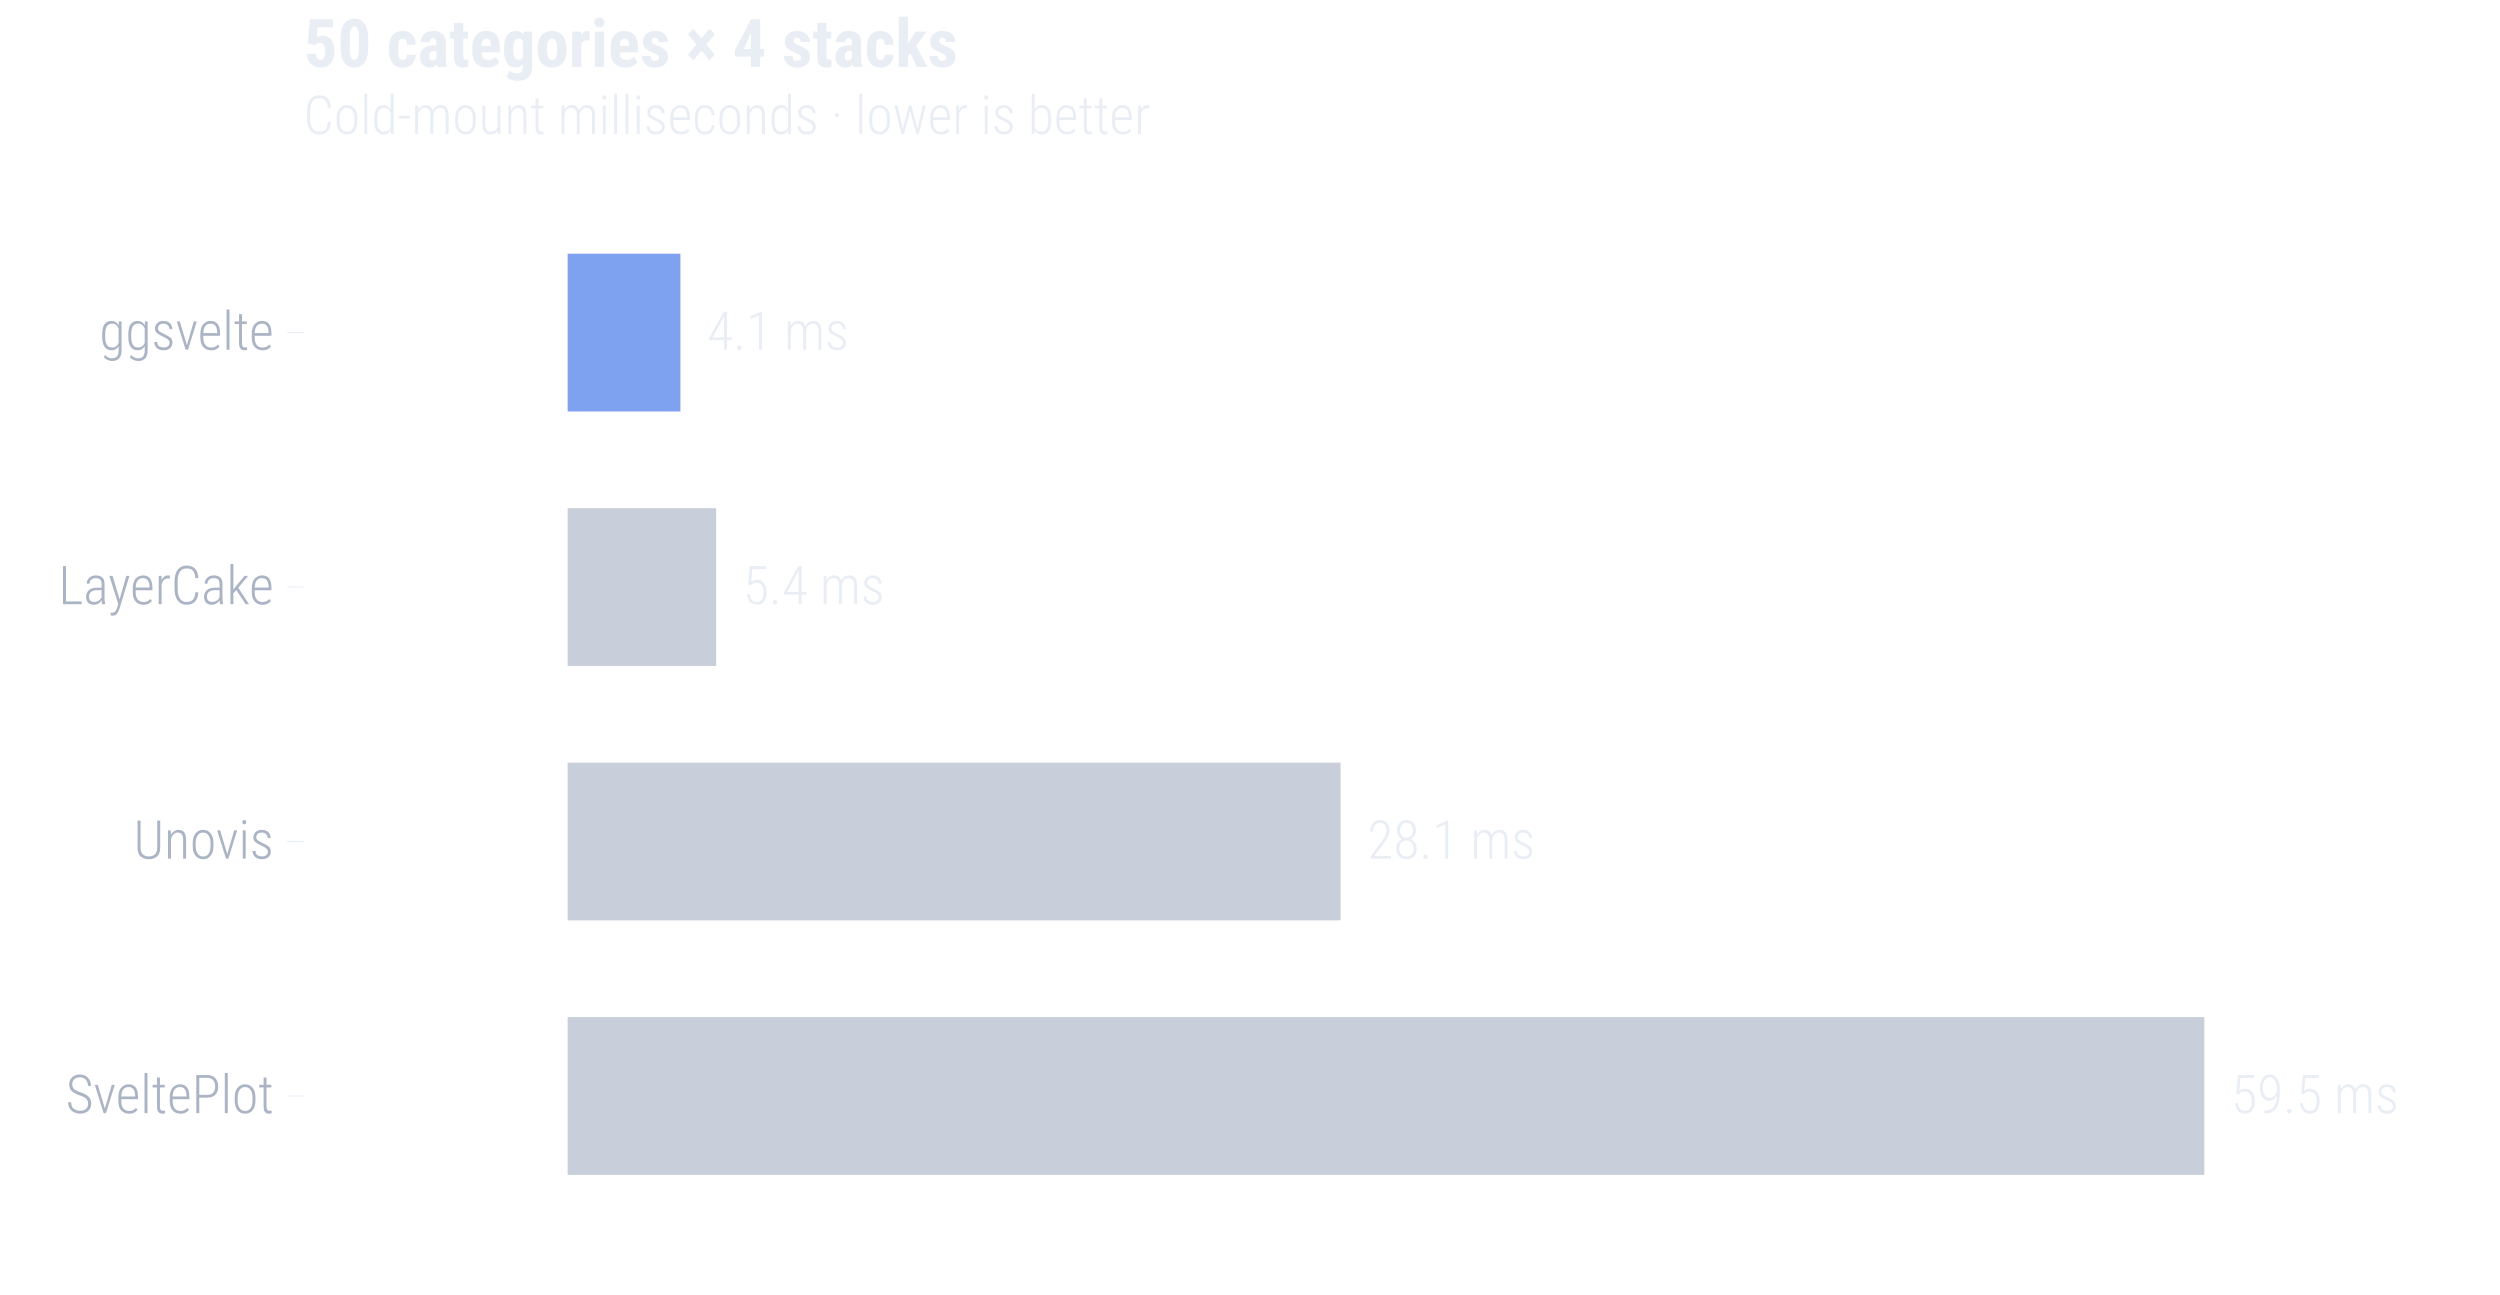
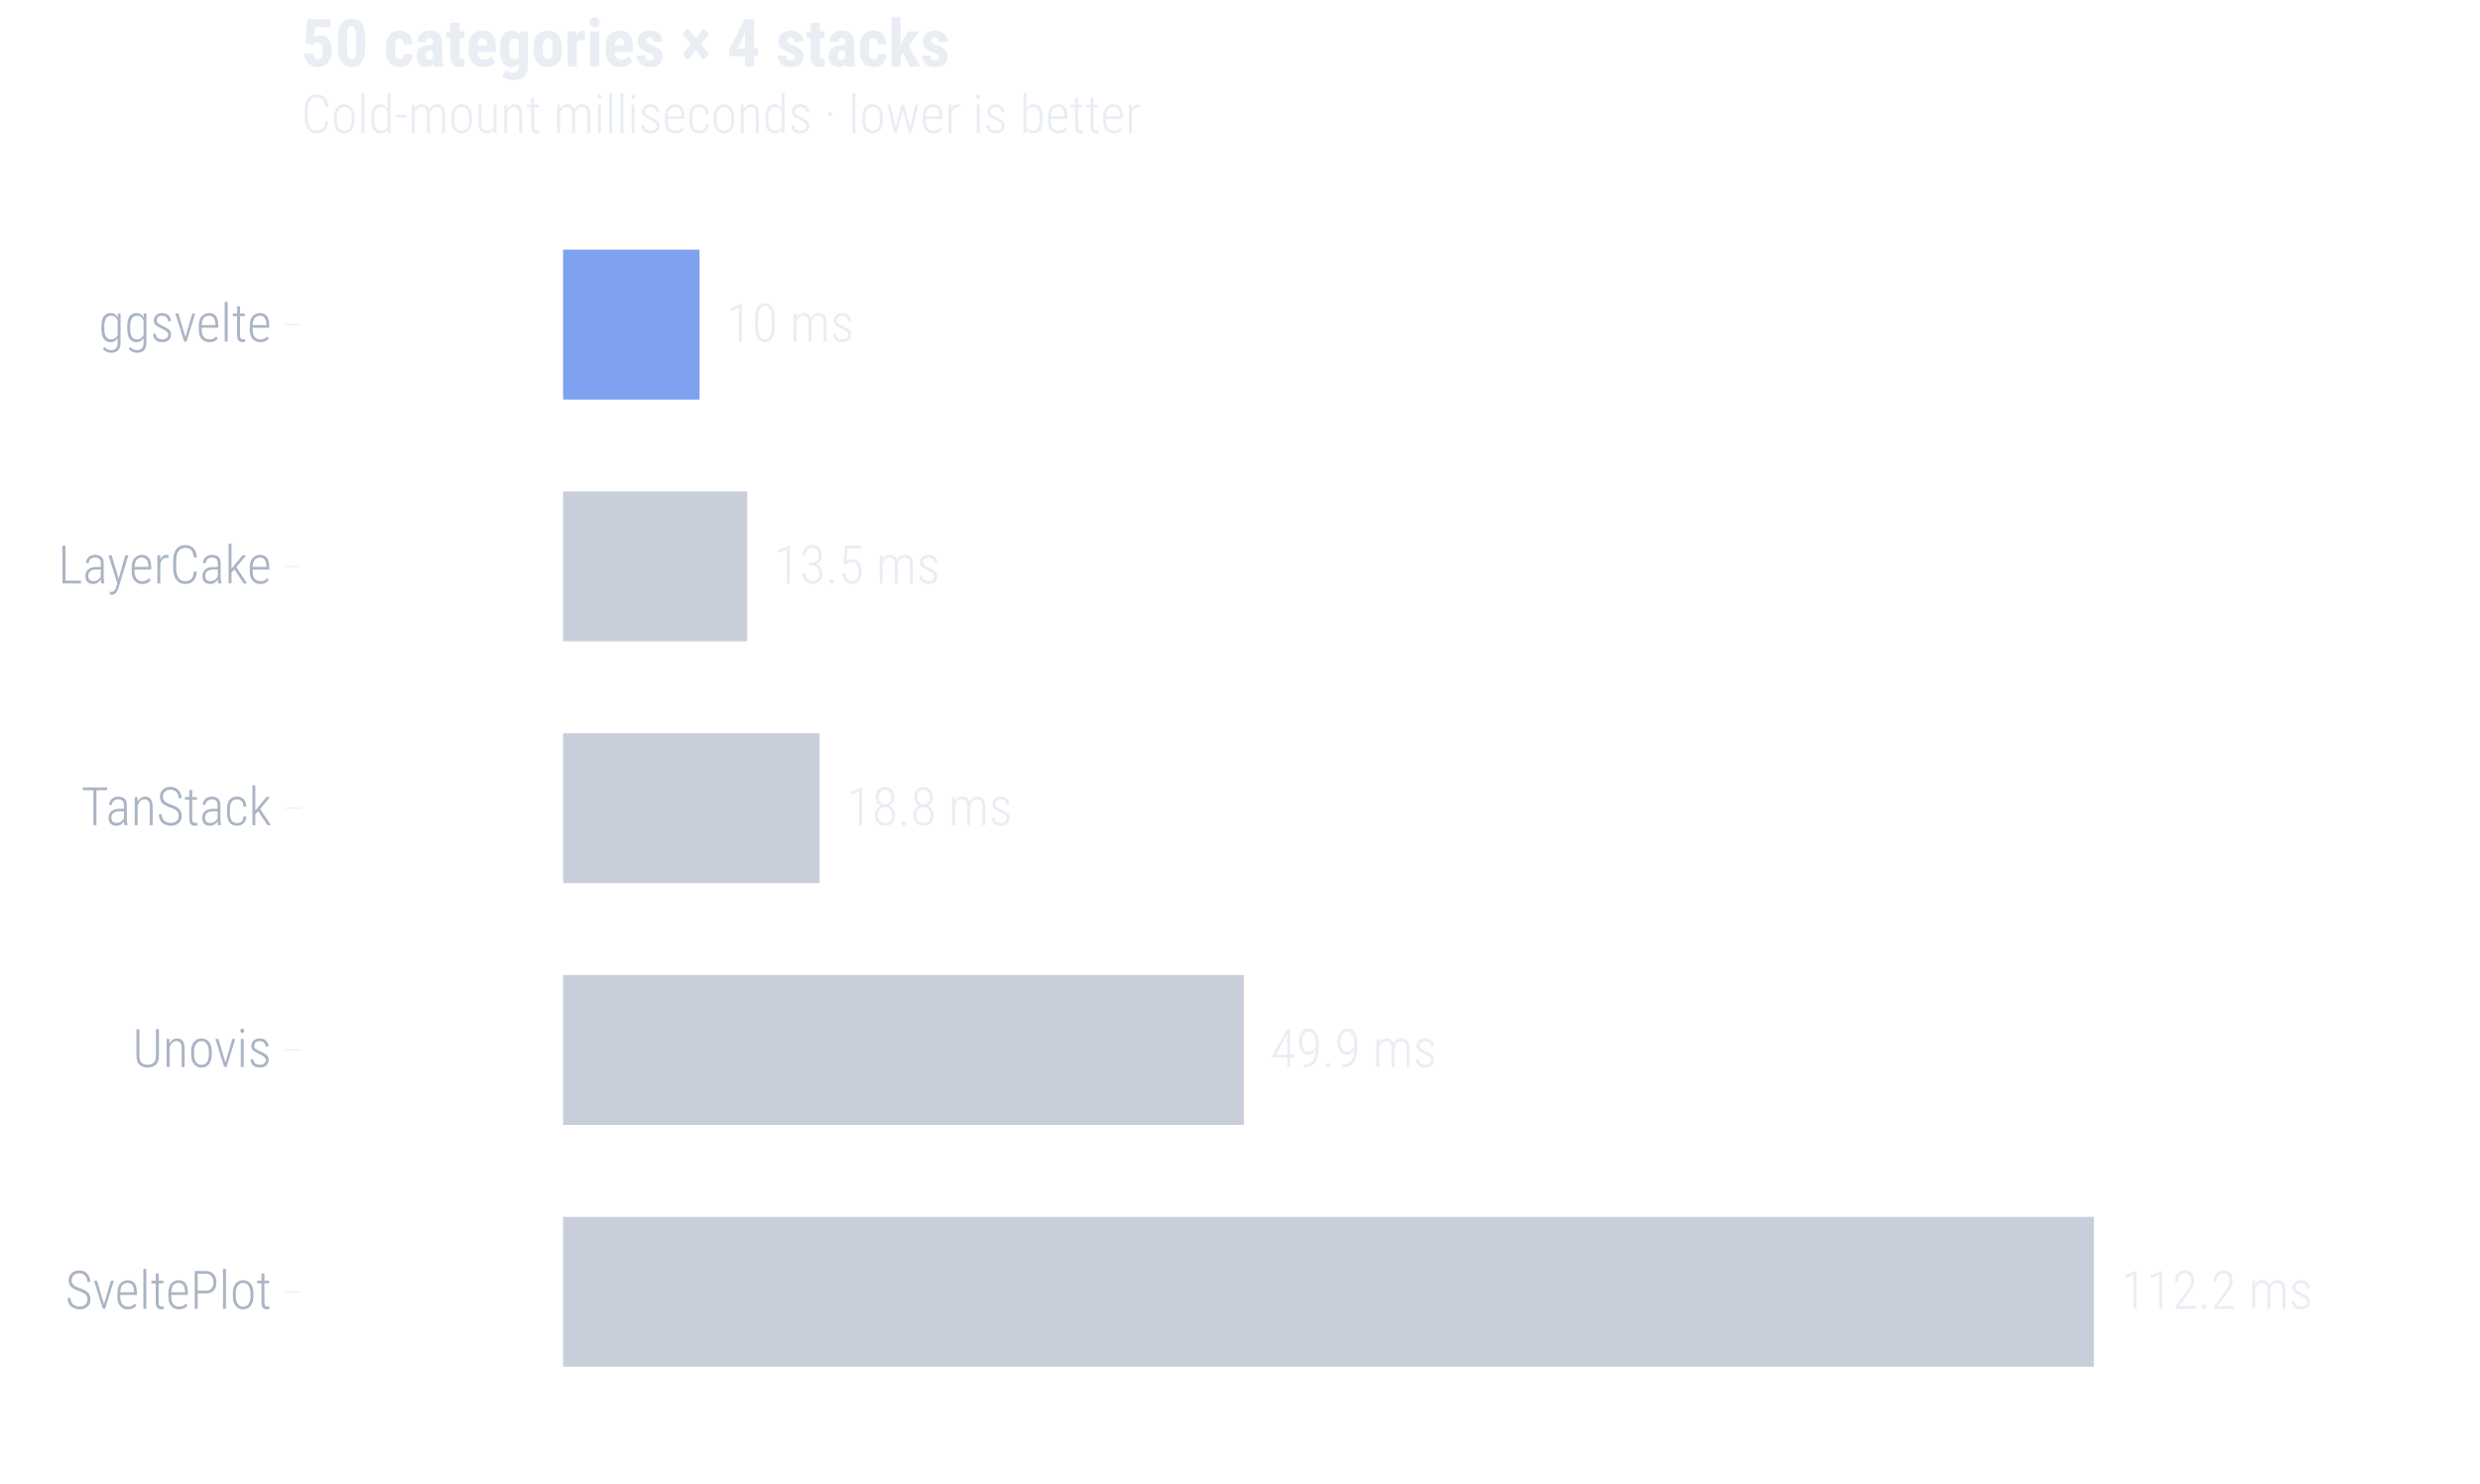
- <svg xmlns="http://www.w3.org/2000/svg" width="560" height="290" viewBox="0 0 560 290" role="img" aria-label="Bar chart of cold-mount time for a stacked bar chart of 50 categories by 4 stacks: ggsvelte 4.1 ms, LayerCake 5.4 ms, Unovis 28.1 ms, SveltePlot 59.5 ms. Lower is better." class="gg-plot" font-family="&quot;Roboto Condensed&quot;, &quot;Arial Narrow&quot;, Arial, sans-serif" font-size="11" font-weight="300" text-rendering="optimizeLegibility" shape-rendering="geometricPrecision">
-   <rect class="gg-paper" width="560" height="290" fill="var(--gg-paper, transparent)" />
+ <svg xmlns="http://www.w3.org/2000/svg" width="560" height="335" viewBox="0 0 560 335" role="img" aria-label="Bar chart of cold-mount time for a stacked bar chart of 50 categories by 4 stacks: ggsvelte 10 ms, LayerCake 13.5 ms, TanStack 18.8 ms, Unovis 49.9 ms, SveltePlot 112.2 ms. Lower is better." class="gg-plot" font-family="&quot;Roboto Condensed&quot;, &quot;Arial Narrow&quot;, Arial, sans-serif" font-size="11" font-weight="300" text-rendering="optimizeLegibility" shape-rendering="geometricPrecision">
+   <rect class="gg-paper" width="560" height="335" fill="var(--gg-paper, transparent)" />
  <text class="gg-title" x="68" y="15" font-size="15" font-weight="700" fill="var(--gg-ink, #e9edf4)">50 categories × 4 stacks</text>
  <text class="gg-subtitle" x="68" y="30" font-size="12" font-weight="300" fill="var(--gg-ink, #e9edf4)">Cold-mount milliseconds · lower is better</text>
  <defs>
    <clipPath id="gg-clip-0">
-       <rect width="488" height="228" />
+       <rect width="488" height="273" />
    </clipPath>
  </defs>
  <g class="gg-panel" data-panel="0" transform="translate(68,46)">
-     <rect class="gg-panel-background" width="488" height="228" fill="var(--gg-panel, transparent)" />
+     <rect class="gg-panel-background" width="488" height="273" fill="var(--gg-panel, transparent)" />
    <g class="gg-grid" stroke="var(--gg-grid, transparent)" stroke-width="0.25" vector-effect="non-scaling-stroke">
-       <line x1="59.15" y1="0" x2="59.15" y2="228" />
-       <line x1="120.77" y1="0" x2="120.77" y2="228" />
-       <line x1="182.38" y1="0" x2="182.38" y2="228" />
-       <line x1="244" y1="0" x2="244" y2="228" />
-       <line x1="305.62" y1="0" x2="305.62" y2="228" />
-       <line x1="367.23" y1="0" x2="367.23" y2="228" />
-       <line x1="428.85" y1="0" x2="428.85" y2="228" />
-       <line x1="0" y1="199.5" x2="488" y2="199.5" />
-       <line x1="0" y1="142.5" x2="488" y2="142.5" />
-       <line x1="0" y1="85.5" x2="488" y2="85.5" />
-       <line x1="0" y1="28.5" x2="488" y2="28.5" />
+       <line x1="59.15" y1="0" x2="59.15" y2="273" />
+       <line x1="120.77" y1="0" x2="120.77" y2="273" />
+       <line x1="182.38" y1="0" x2="182.38" y2="273" />
+       <line x1="244" y1="0" x2="244" y2="273" />
+       <line x1="305.62" y1="0" x2="305.62" y2="273" />
+       <line x1="367.23" y1="0" x2="367.23" y2="273" />
+       <line x1="428.85" y1="0" x2="428.85" y2="273" />
+       <line x1="0" y1="245.7" x2="488" y2="245.7" />
+       <line x1="0" y1="191.1" x2="488" y2="191.1" />
+       <line x1="0" y1="136.5" x2="488" y2="136.5" />
+       <line x1="0" y1="81.9" x2="488" y2="81.9" />
+       <line x1="0" y1="27.3" x2="488" y2="27.3" />
    </g>
    <g class="gg-marks" clip-path="url(#gg-clip-0)">
      <g class="gg-batch gg-rects" data-layer="0">
-         <rect x="59.15" y="10.83" width="25.26" height="35.34" fill="#7ea1f0" />
-         <rect x="59.15" y="67.83" width="33.27" height="35.34" fill="#c9cfda" />
-         <rect x="59.15" y="124.83" width="173.14" height="35.34" fill="#c9cfda" />
-         <rect x="59.15" y="181.83" width="366.62" height="35.34" fill="#c9cfda" />
+         <rect x="59.15" y="10.37" width="30.81" height="33.85" fill="#7ea1f0" />
+         <rect x="59.15" y="64.97" width="41.59" height="33.85" fill="#c9cfda" />
+         <rect x="59.15" y="119.57" width="57.92" height="33.85" fill="#c9cfda" />
+         <rect x="59.15" y="174.17" width="153.73" height="33.85" fill="#c9cfda" />
+         <rect x="59.15" y="228.77" width="345.67" height="33.85" fill="#c9cfda" />
      </g>
      <g class="gg-batch gg-glyphs" data-layer="1" font-size="12" text-anchor="start">
-         <text x="90.41" y="28.5" dy="0.32em" fill="var(--gg-ink, #e9edf4)">4.1 ms</text>
-         <text x="98.42" y="85.5" dy="0.32em" fill="var(--gg-ink, #e9edf4)">5.4 ms</text>
-         <text x="238.29" y="142.5" dy="0.32em" fill="var(--gg-ink, #e9edf4)">28.1 ms</text>
-         <text x="431.77" y="199.5" dy="0.32em" fill="var(--gg-ink, #e9edf4)">59.5 ms</text>
+         <text x="95.96" y="27.3" dy="0.32em" fill="var(--gg-ink, #e9edf4)">10 ms</text>
+         <text x="106.74" y="81.9" dy="0.32em" fill="var(--gg-ink, #e9edf4)">13.5 ms</text>
+         <text x="123.07" y="136.5" dy="0.32em" fill="var(--gg-ink, #e9edf4)">18.8 ms</text>
+         <text x="218.88" y="191.1" dy="0.32em" fill="var(--gg-ink, #e9edf4)">49.9 ms</text>
+         <text x="410.82" y="245.7" dy="0.32em" fill="var(--gg-ink, #e9edf4)">112.2 ms</text>
      </g>
    </g>
-     <rect class="gg-panel-border" width="488" height="228" fill="none" stroke="var(--gg-panelBorder, transparent)" stroke-width="0.5" vector-effect="non-scaling-stroke" />
+     <rect class="gg-panel-border" width="488" height="273" fill="none" stroke="var(--gg-panelBorder, transparent)" stroke-width="0.5" vector-effect="non-scaling-stroke" />
  </g>
  <g class="gg-axis gg-axis-y" transform="translate(68,46)">
-     <g class="gg-tick" transform="translate(0,199.5)">
+     <g class="gg-tick" transform="translate(0,245.7)">
      <line x2="-3.67" stroke="var(--gg-tickColor, #e9edf4)" stroke-width="0.25" vector-effect="non-scaling-stroke" />
      <text x="-6.67" dy="0.32em" text-anchor="end" fill="var(--gg-axisText, #aab4c4)" font-size="12" font-weight="300">SveltePlot</text>
    </g>
-     <g class="gg-tick" transform="translate(0,142.5)">
+     <g class="gg-tick" transform="translate(0,191.1)">
      <line x2="-3.67" stroke="var(--gg-tickColor, #e9edf4)" stroke-width="0.25" vector-effect="non-scaling-stroke" />
      <text x="-6.67" dy="0.32em" text-anchor="end" fill="var(--gg-axisText, #aab4c4)" font-size="12" font-weight="300">Unovis</text>
    </g>
-     <g class="gg-tick" transform="translate(0,85.5)">
+     <g class="gg-tick" transform="translate(0,136.5)">
+       <line x2="-3.67" stroke="var(--gg-tickColor, #e9edf4)" stroke-width="0.25" vector-effect="non-scaling-stroke" />
+       <text x="-6.67" dy="0.32em" text-anchor="end" fill="var(--gg-axisText, #aab4c4)" font-size="12" font-weight="300">TanStack</text>
+     </g>
+     <g class="gg-tick" transform="translate(0,81.9)">
      <line x2="-3.67" stroke="var(--gg-tickColor, #e9edf4)" stroke-width="0.25" vector-effect="non-scaling-stroke" />
      <text x="-6.67" dy="0.32em" text-anchor="end" fill="var(--gg-axisText, #aab4c4)" font-size="12" font-weight="300">LayerCake</text>
    </g>
-     <g class="gg-tick" transform="translate(0,28.5)">
+     <g class="gg-tick" transform="translate(0,27.3)">
      <line x2="-3.67" stroke="var(--gg-tickColor, #e9edf4)" stroke-width="0.25" vector-effect="non-scaling-stroke" />
      <text x="-6.67" dy="0.32em" text-anchor="end" fill="var(--gg-axisText, #aab4c4)" font-size="12" font-weight="300">ggsvelte</text>
    </g>
  </g>
</svg>
